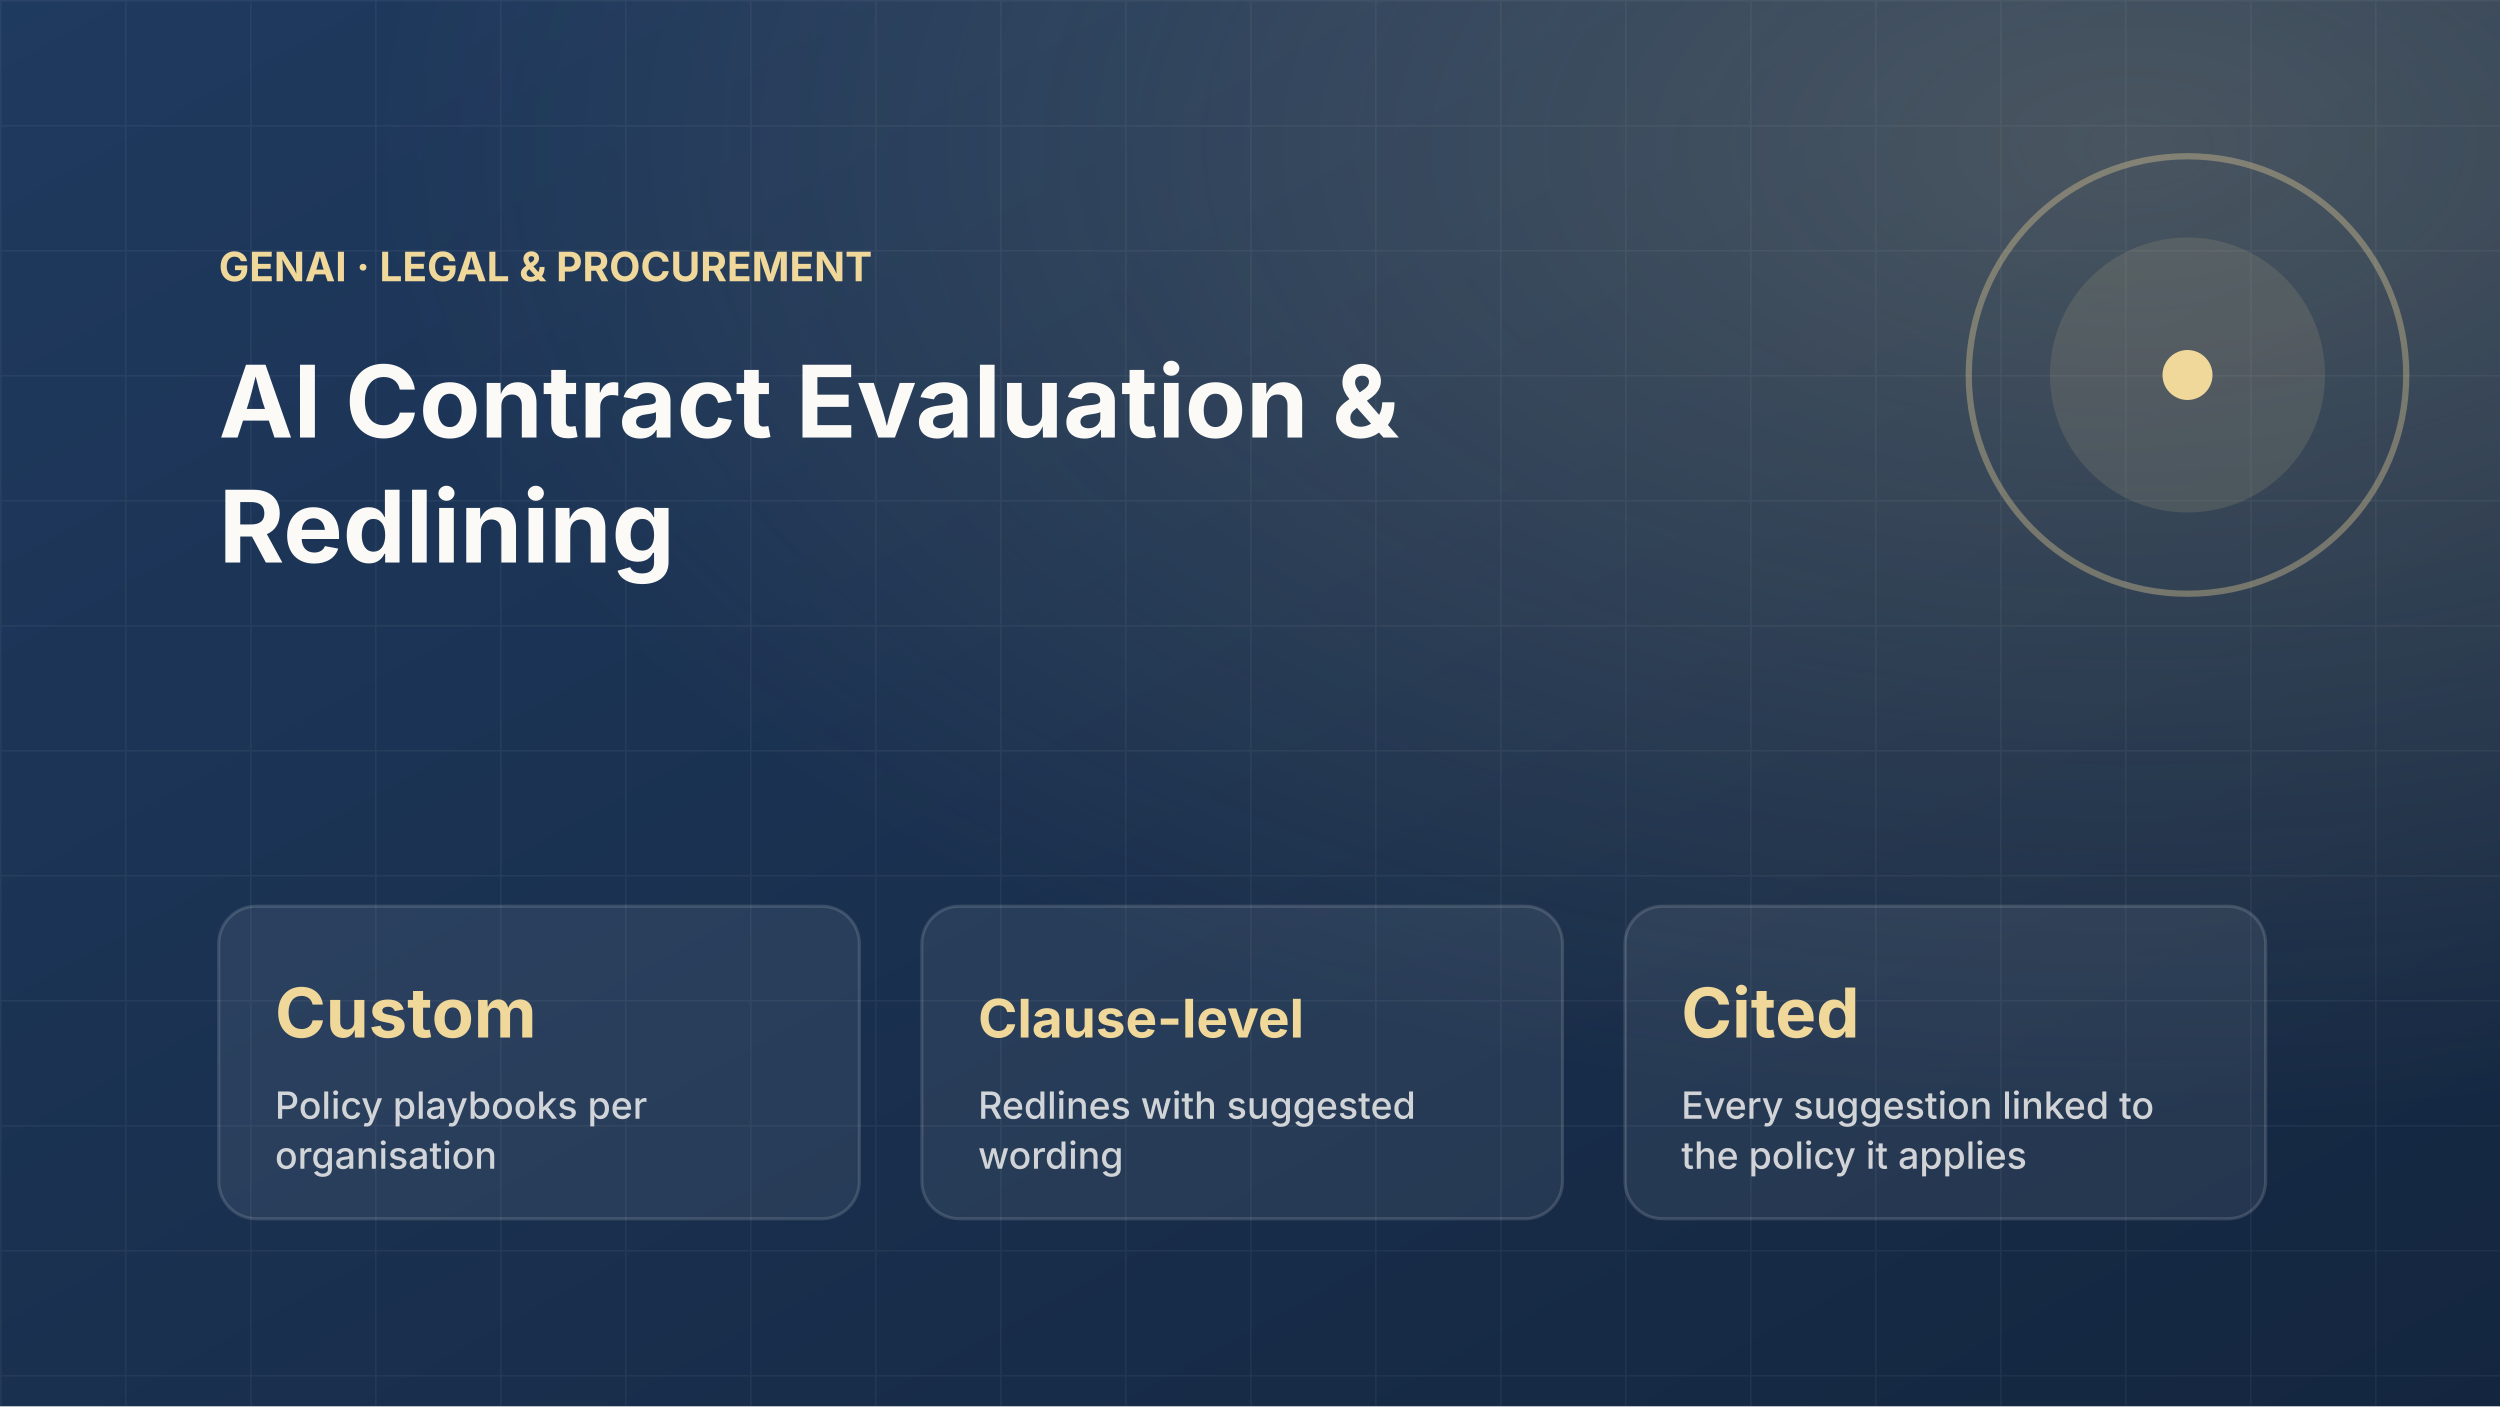
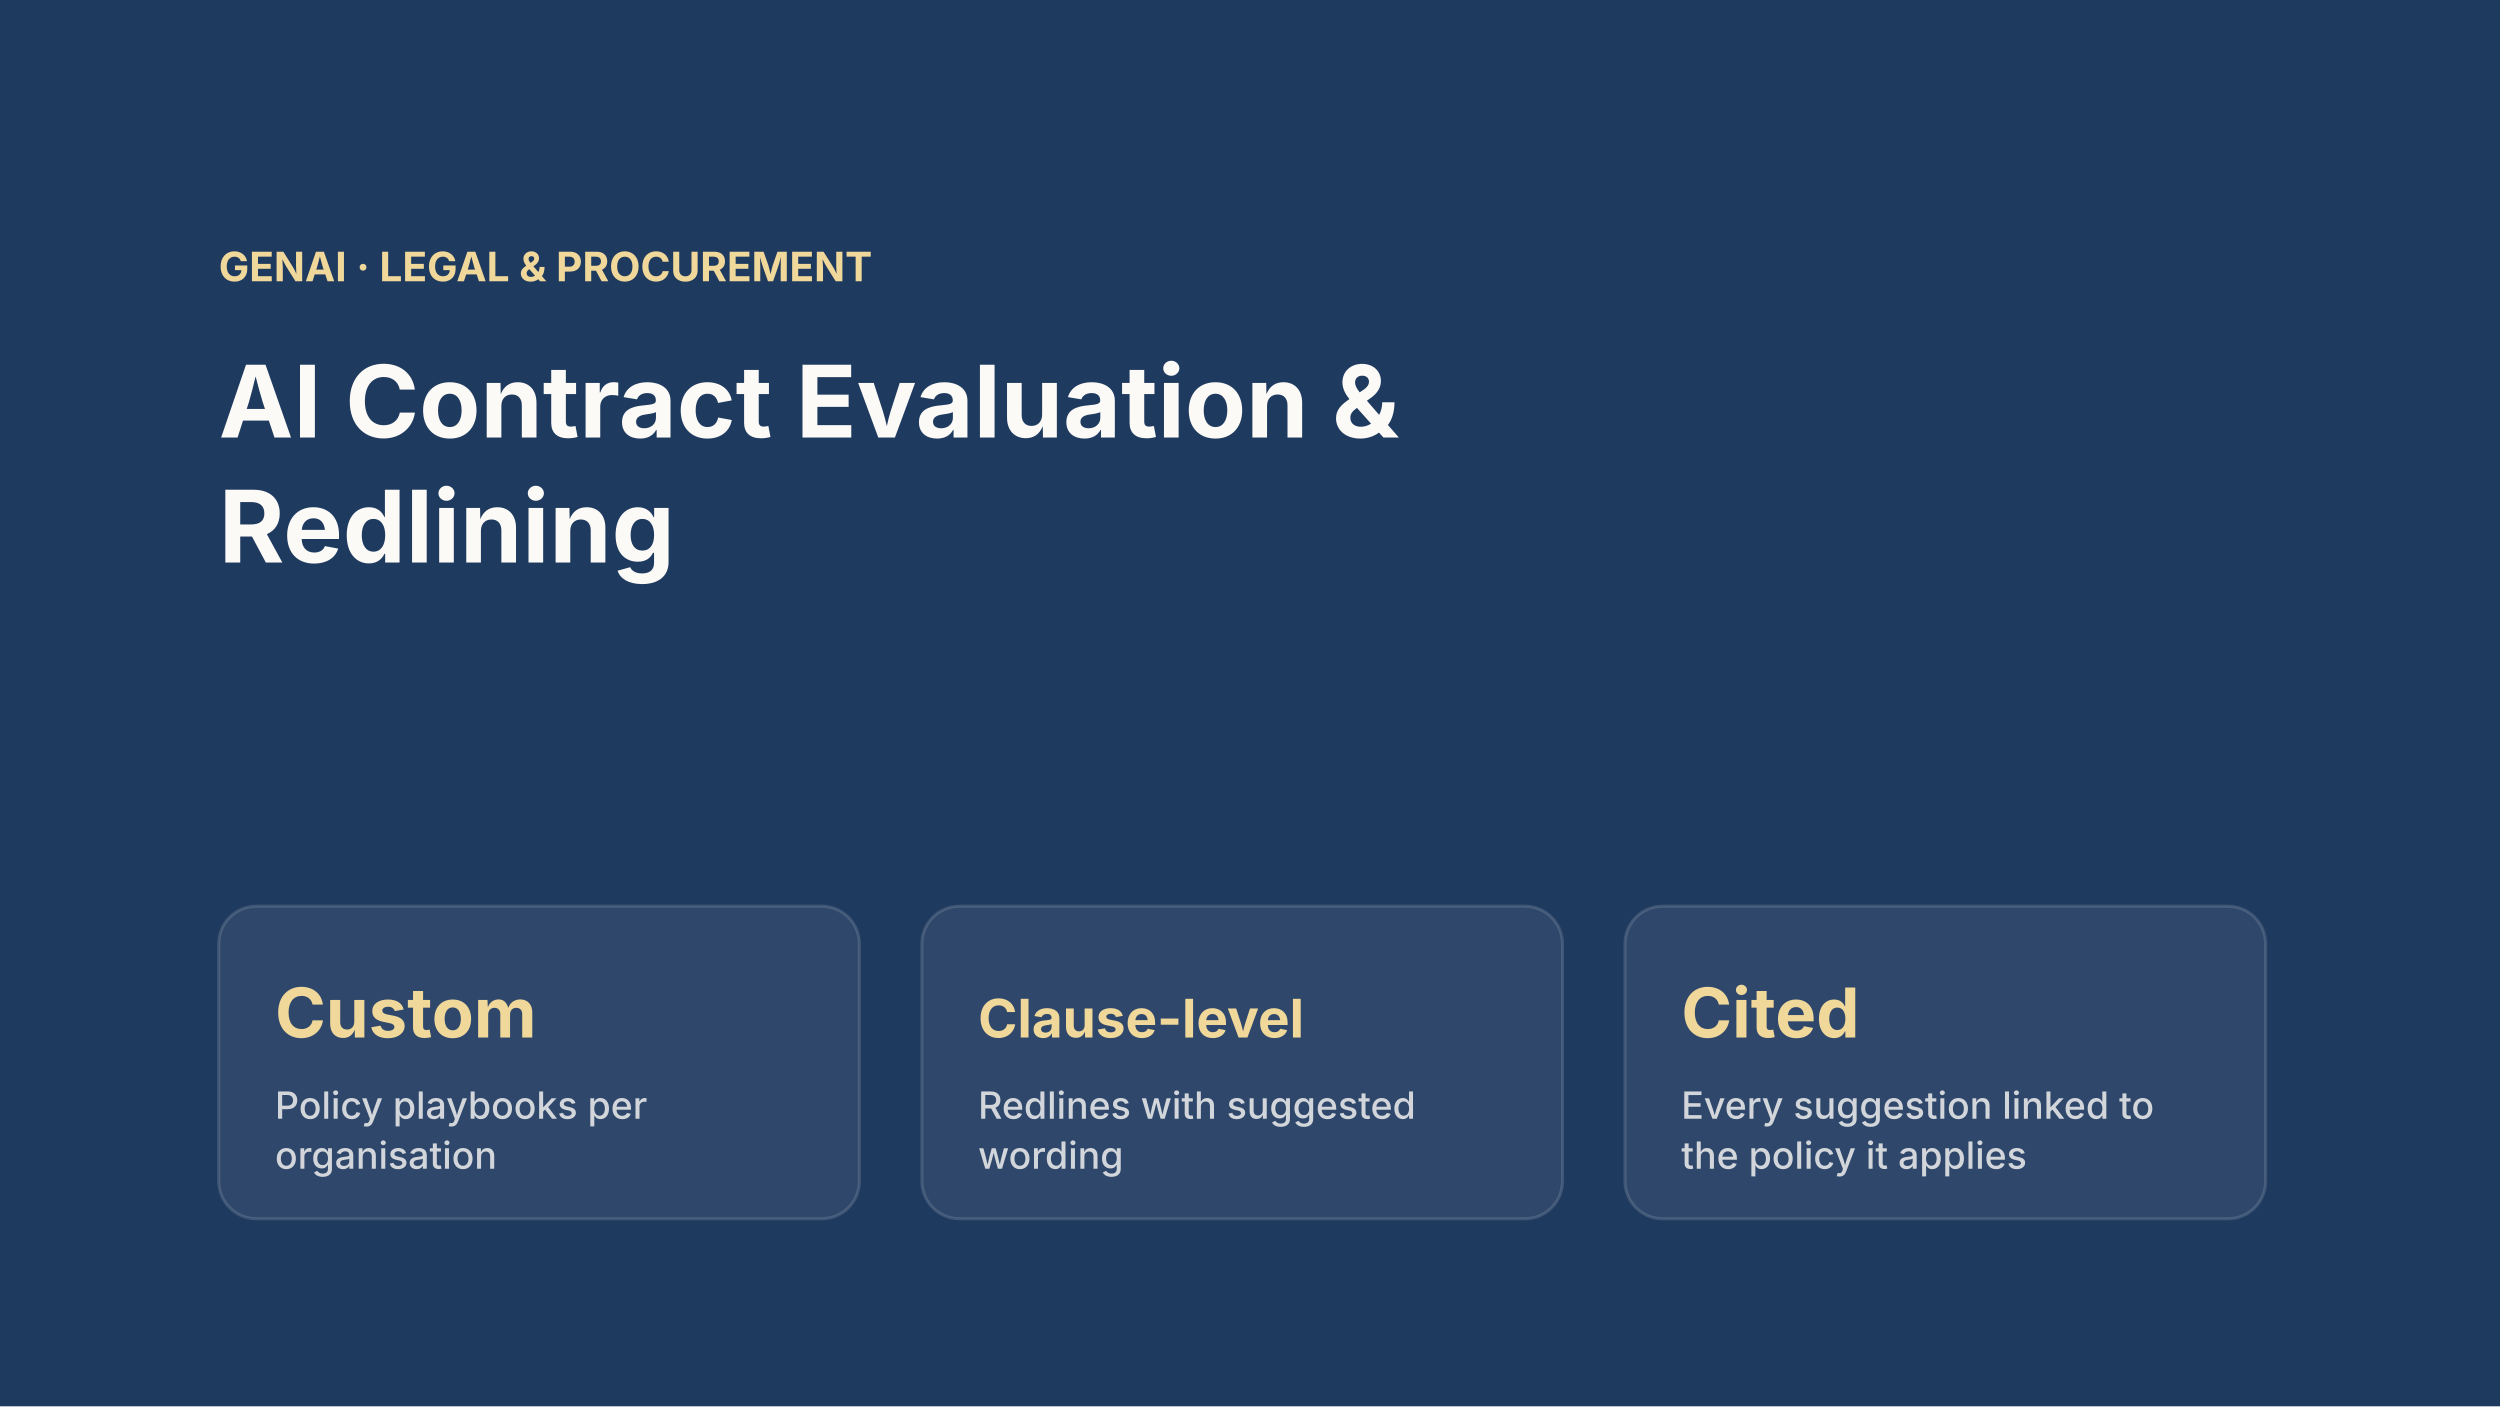
<svg xmlns="http://www.w3.org/2000/svg" viewBox="0 0 800 450" role="img" aria-label="AI Contract Evaluation &amp; Redlining">
  <defs>
    <linearGradient id="bg" x1="0" y1="0" x2="1" y2="1">
      <stop offset="0" stop-color="#1f3a5f" />
-       <stop offset="1" stop-color="#14263f" />
+       <stop offset="1" stop-color="#1f3a5f" />
    </linearGradient>
    <pattern id="grid" width="40" height="40" patternUnits="userSpaceOnUse">
      <path d="M40 0H0V40" fill="none" stroke="#ffffff" stroke-opacity="0.05" />
    </pattern>
    <radialGradient id="glow" cx="0.85" cy="0.1" r="0.7">
      <stop offset="0" stop-color="#f0d79a" stop-opacity="0.22" />
      <stop offset="1" stop-color="#f0d79a" stop-opacity="0" />
    </radialGradient>
  </defs>
  <rect width="800" height="450" fill="url(#bg)" />
-   <rect width="800" height="450" fill="url(#grid)" />
-   <rect width="800" height="450" fill="url(#glow)" />
  <text x="70" y="90" font-family="Inter, Segoe UI, Arial, sans-serif" font-size="13" font-weight="700" fill="#f0d79a" fill-opacity="1" text-anchor="start">GENAI · LEGAL &amp; PROCUREMENT</text>
  <text x="70" y="140" font-family="Inter, Segoe UI, Arial, sans-serif" font-size="32" font-weight="700" fill="#fbfaf7" fill-opacity="1" text-anchor="start">AI Contract Evaluation &amp;</text>
  <text x="70" y="180" font-family="Inter, Segoe UI, Arial, sans-serif" font-size="32" font-weight="700" fill="#fbfaf7" fill-opacity="1" text-anchor="start">Redlining</text>
  <rect x="70" y="290" width="205" height="100" rx="12" fill="#ffffff" fill-opacity="0.07" stroke="#ffffff" stroke-opacity="0.14" />
  <text x="88" y="332" font-family="Inter, Segoe UI, Arial, sans-serif" font-size="22" font-weight="700" fill="#f0d79a" fill-opacity="1" text-anchor="start">Custom</text>
  <text x="88" y="358" font-family="Inter, Segoe UI, Arial, sans-serif" font-size="12" font-weight="500" fill="#fbfaf7" fill-opacity="0.8" text-anchor="start">Policy playbooks per</text>
  <text x="88" y="374" font-family="Inter, Segoe UI, Arial, sans-serif" font-size="12" font-weight="500" fill="#fbfaf7" fill-opacity="0.8" text-anchor="start">organisation</text>
  <rect x="295" y="290" width="205" height="100" rx="12" fill="#ffffff" fill-opacity="0.07" stroke="#ffffff" stroke-opacity="0.14" />
  <text x="313" y="332" font-family="Inter, Segoe UI, Arial, sans-serif" font-size="17" font-weight="700" fill="#f0d79a" fill-opacity="1" text-anchor="start">Clause-level</text>
  <text x="313" y="358" font-family="Inter, Segoe UI, Arial, sans-serif" font-size="12" font-weight="500" fill="#fbfaf7" fill-opacity="0.8" text-anchor="start">Redlines with suggested</text>
  <text x="313" y="374" font-family="Inter, Segoe UI, Arial, sans-serif" font-size="12" font-weight="500" fill="#fbfaf7" fill-opacity="0.8" text-anchor="start">wording</text>
  <rect x="520" y="290" width="205" height="100" rx="12" fill="#ffffff" fill-opacity="0.07" stroke="#ffffff" stroke-opacity="0.14" />
  <text x="538" y="332" font-family="Inter, Segoe UI, Arial, sans-serif" font-size="22" font-weight="700" fill="#f0d79a" fill-opacity="1" text-anchor="start">Cited</text>
  <text x="538" y="358" font-family="Inter, Segoe UI, Arial, sans-serif" font-size="12" font-weight="500" fill="#fbfaf7" fill-opacity="0.8" text-anchor="start">Every suggestion linked to</text>
  <text x="538" y="374" font-family="Inter, Segoe UI, Arial, sans-serif" font-size="12" font-weight="500" fill="#fbfaf7" fill-opacity="0.8" text-anchor="start">the policy it applies</text>
-   <circle cx="700" cy="120" r="70" fill="none" stroke="#f0d79a" stroke-opacity="0.35" stroke-width="2" />
-   <circle cx="700" cy="120" r="44" fill="#f0d79a" fill-opacity="0.12" />
-   <circle cx="700" cy="120" r="8" fill="#f0d79a" />
</svg>
